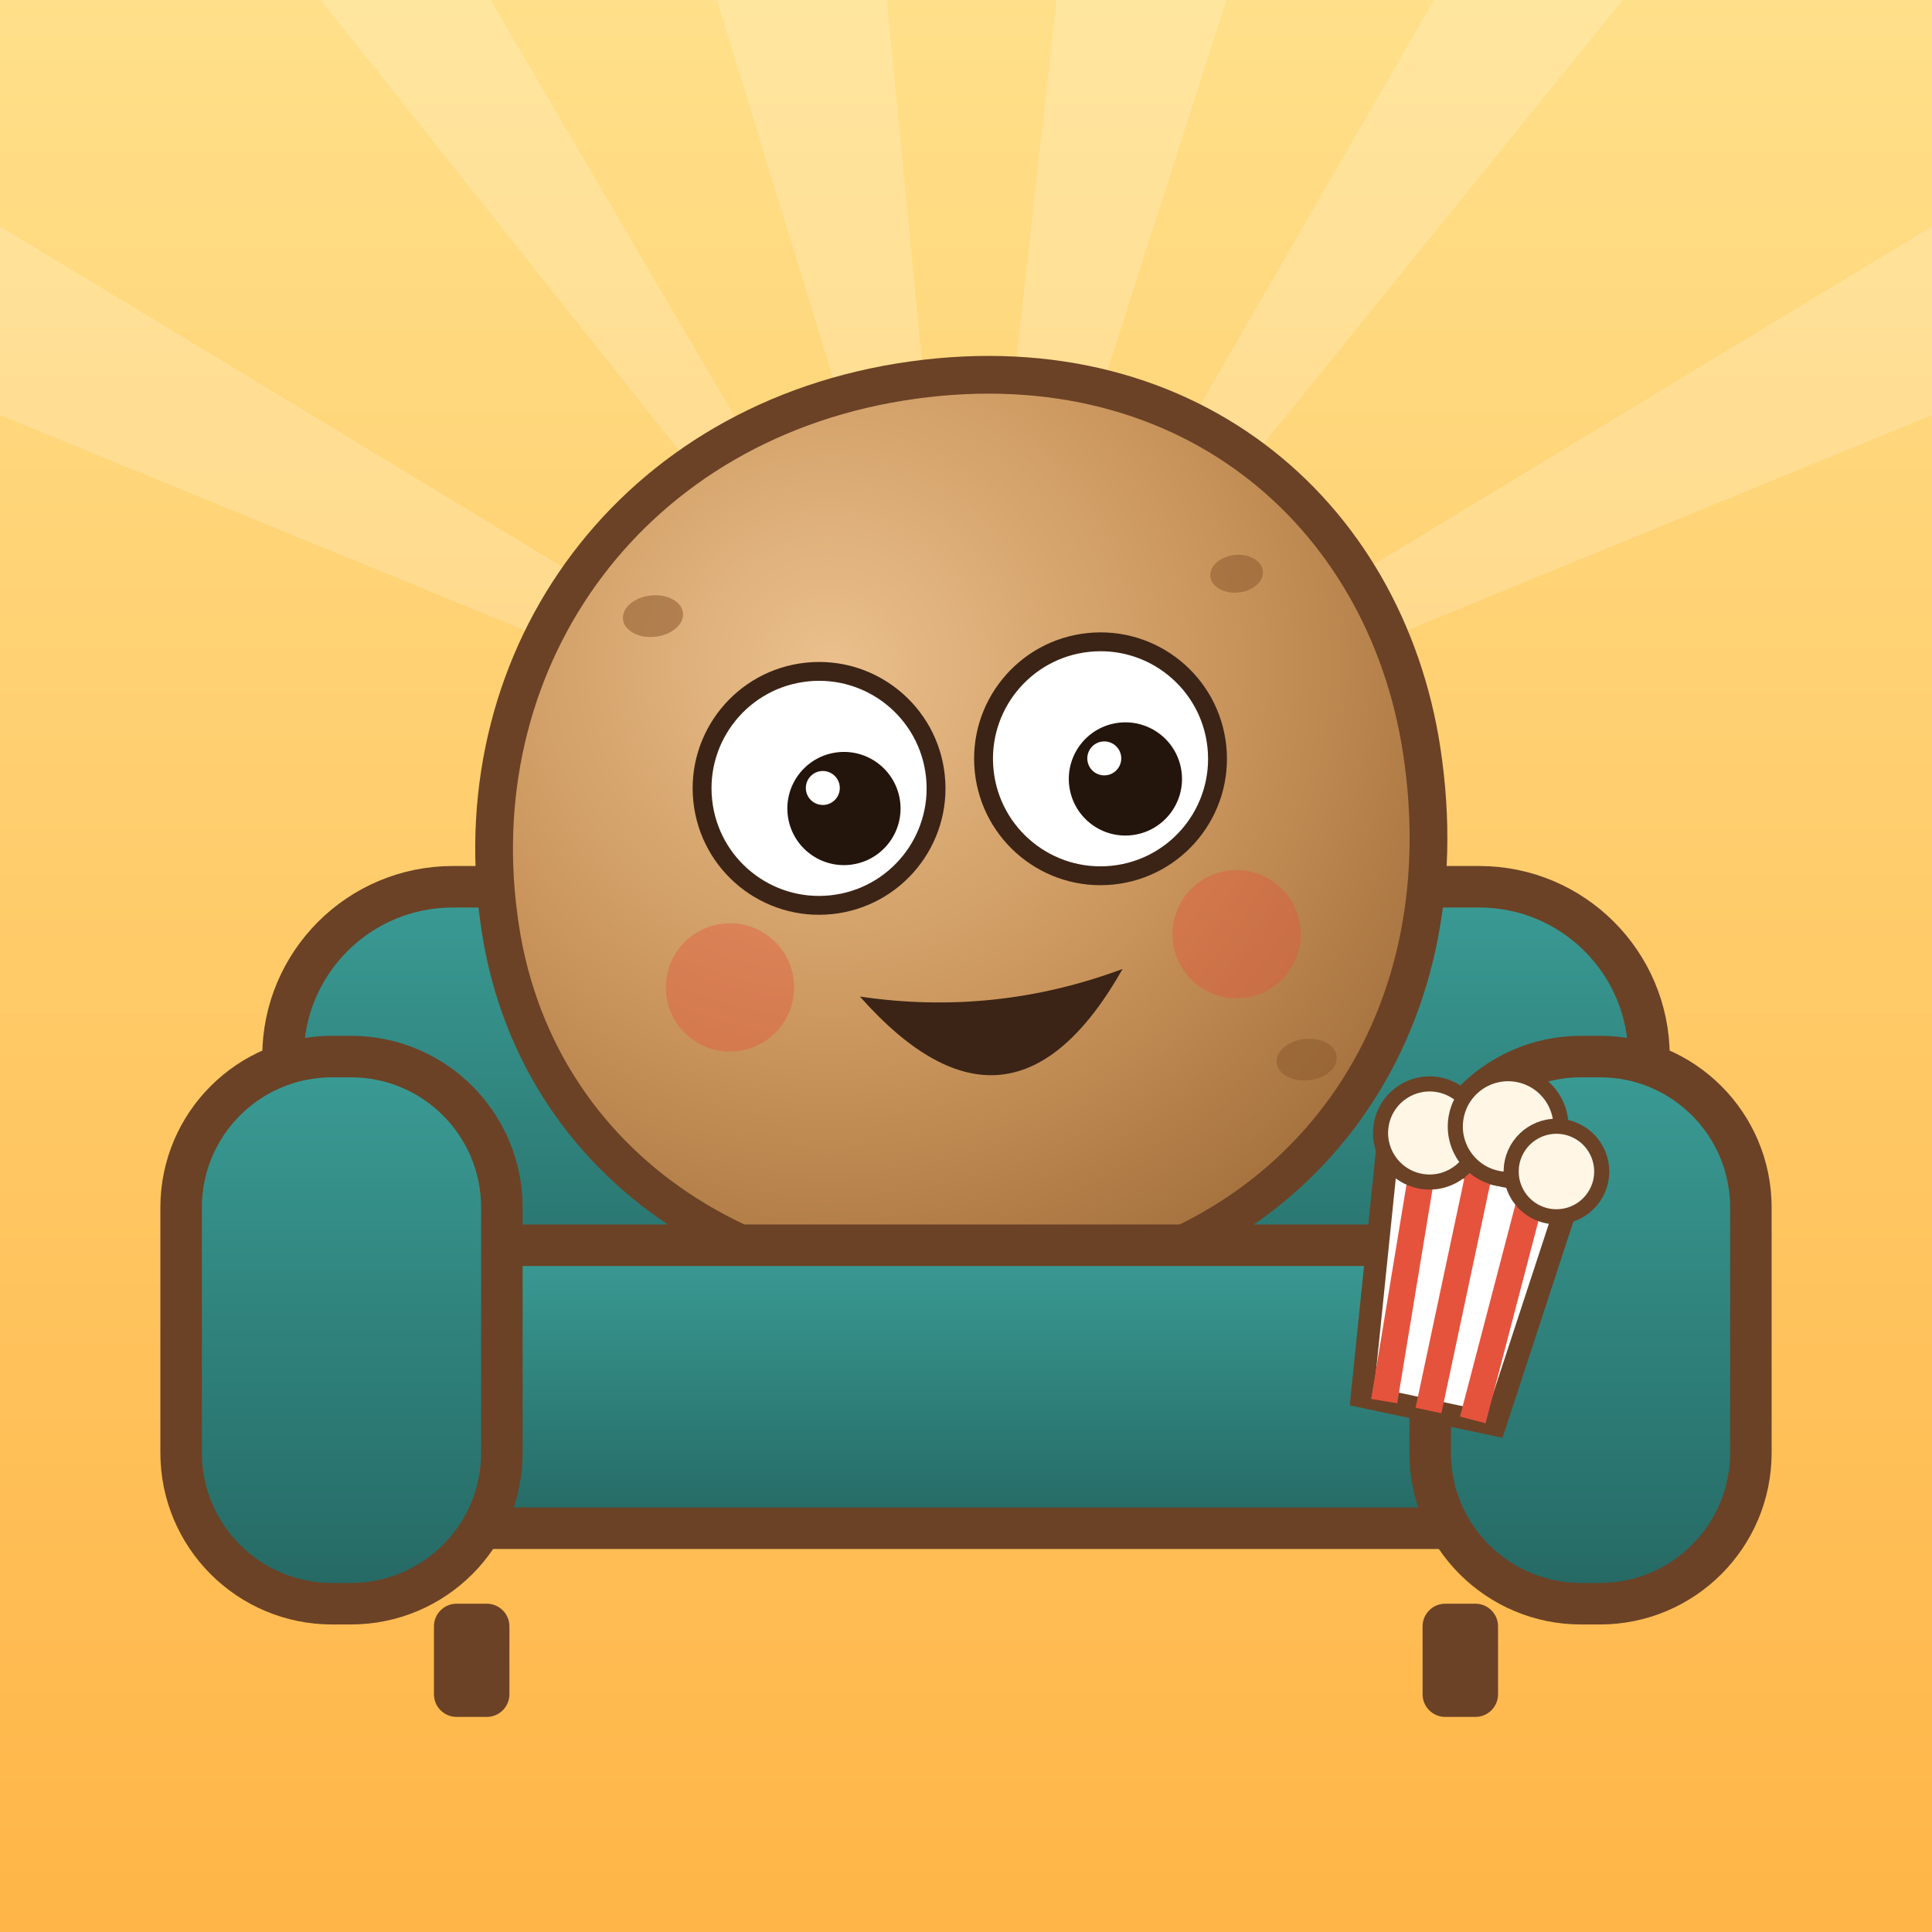
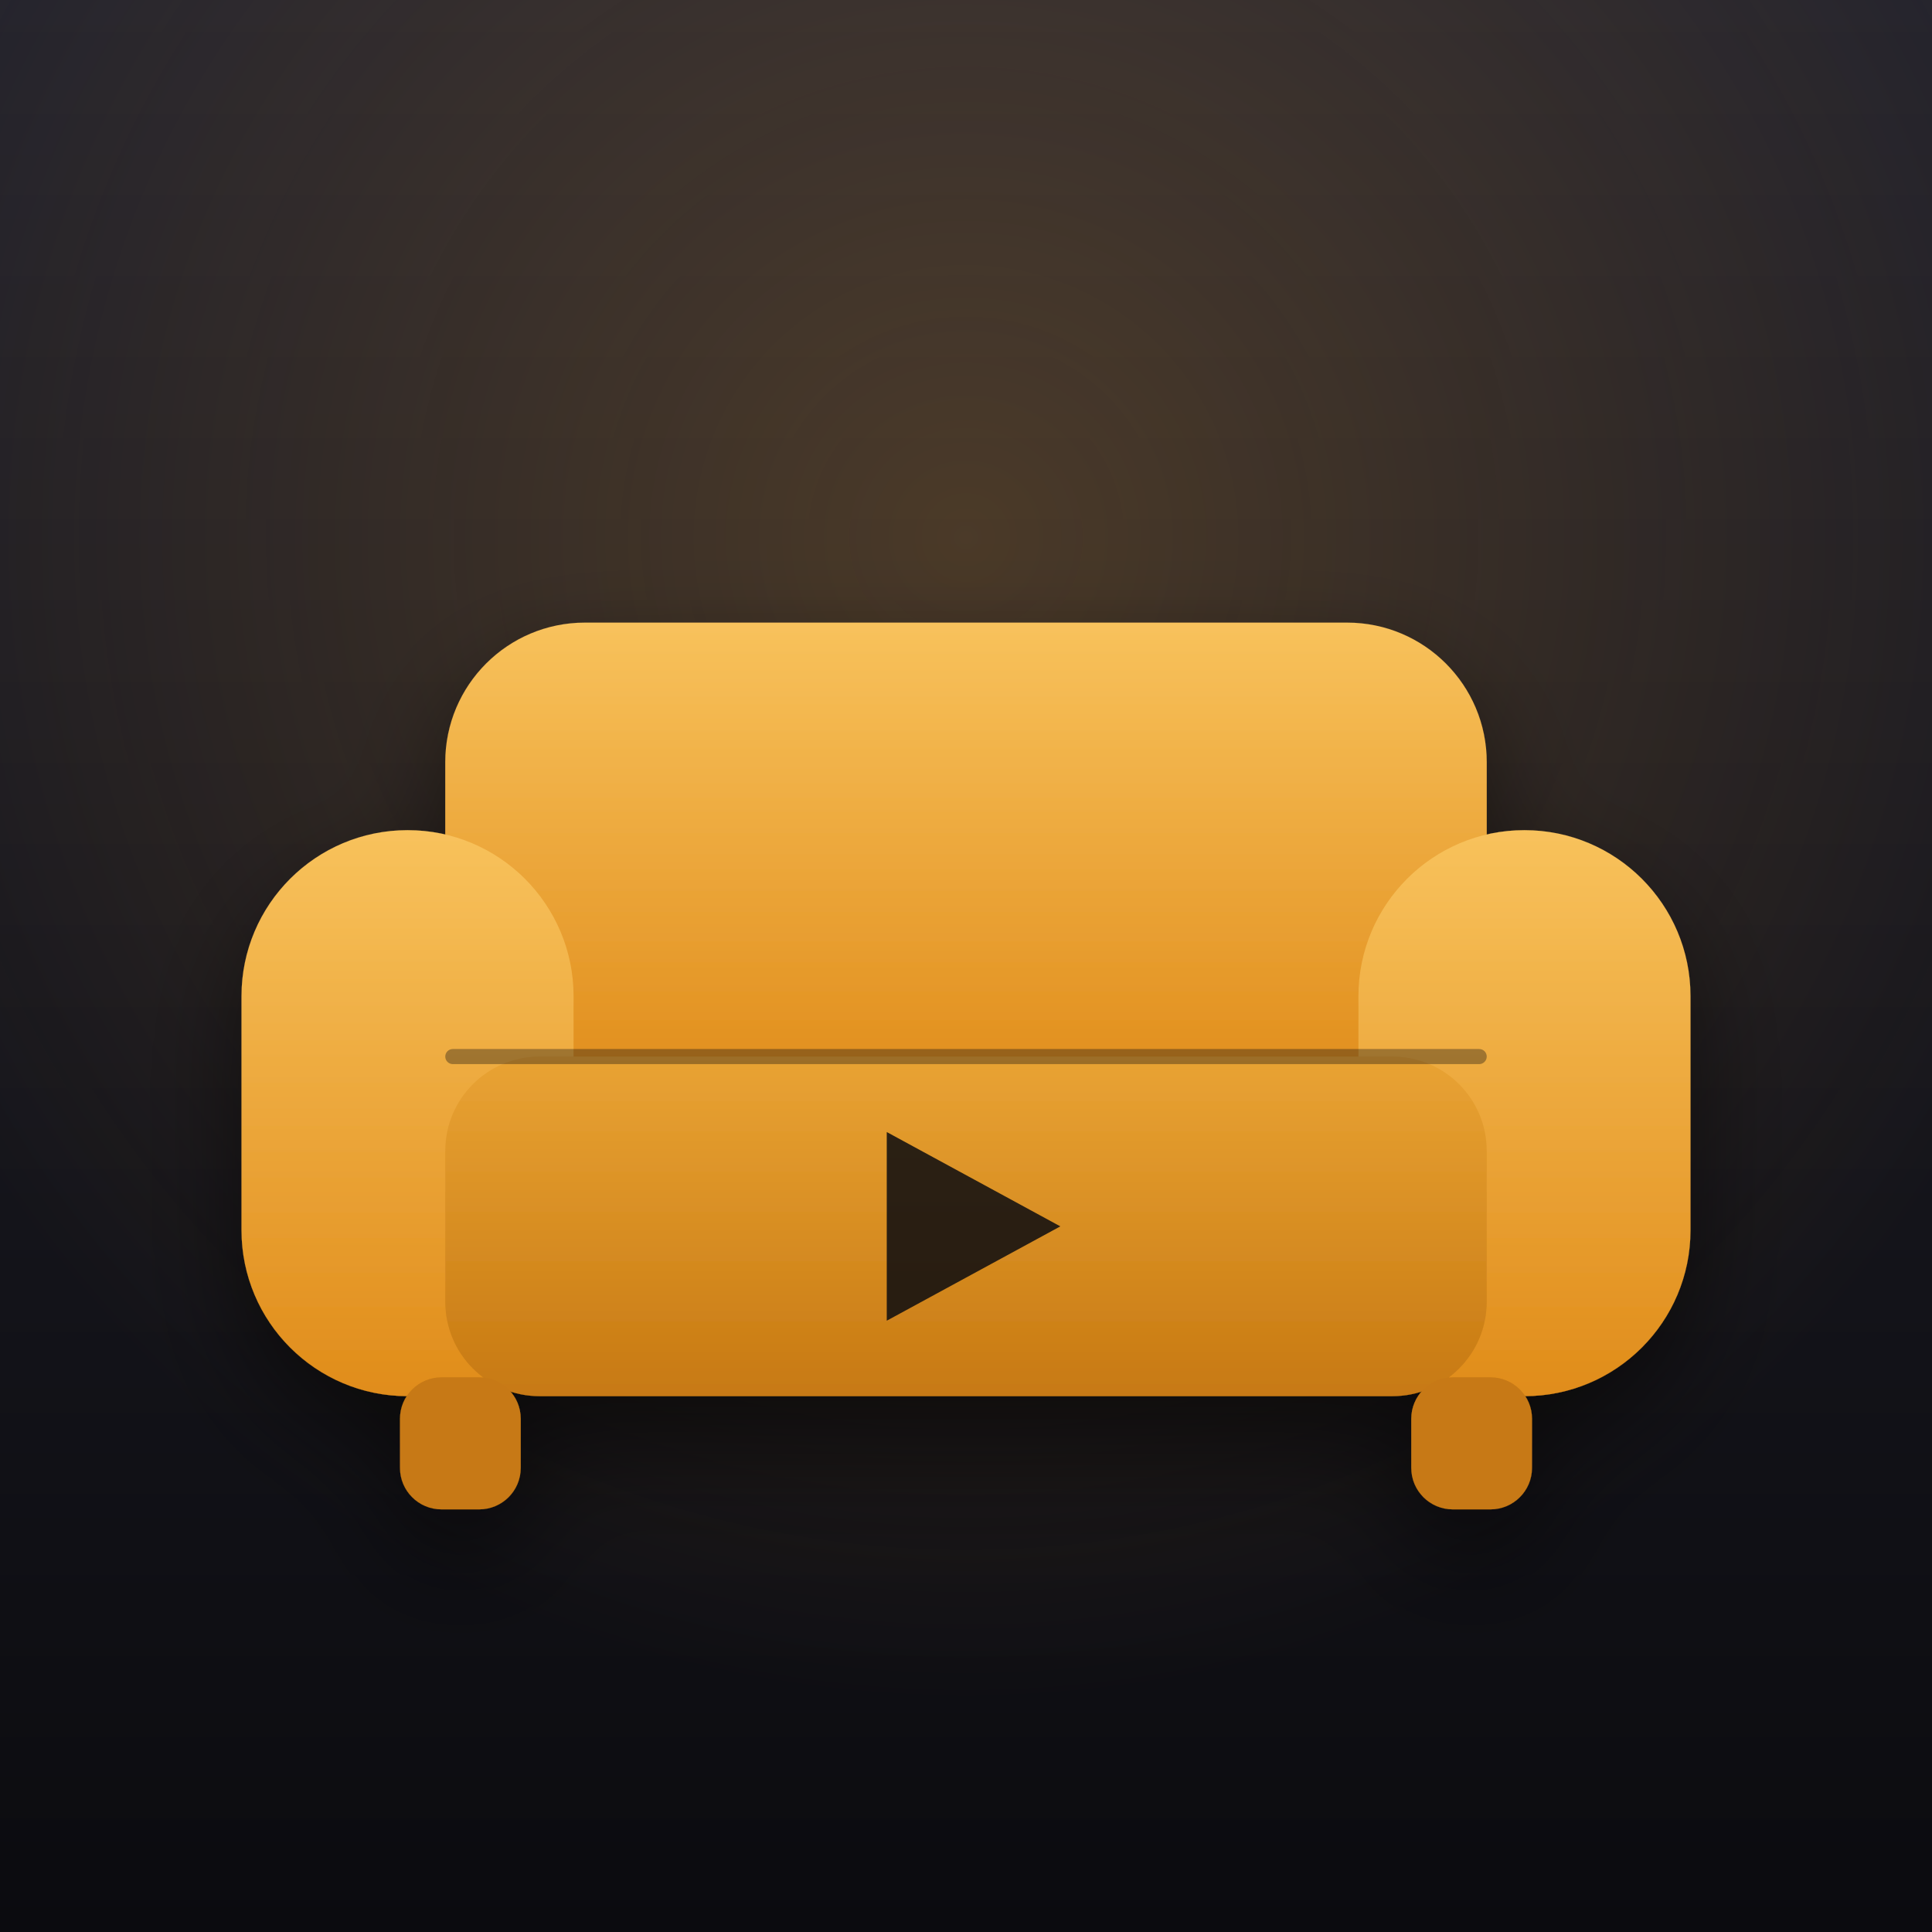
<svg xmlns="http://www.w3.org/2000/svg" viewBox="0 0 1024 1024">
  <defs>
    <linearGradient id="bg" x1="0" y1="0" x2="0" y2="1">
-       <stop offset="0" stop-color="#FFE08A" />
-       <stop offset="1" stop-color="#FFB547" />
+       <stop offset="0" stop-color="#23232D" />
+       <stop offset="1" stop-color="#0B0B0F" />
    </linearGradient>
-     <radialGradient id="spud" cx="0.38" cy="0.3" r="0.8">
-       <stop offset="0" stop-color="#EBC08C" />
-       <stop offset="0.55" stop-color="#C8935A" />
-       <stop offset="1" stop-color="#9E6A37" />
+     <radialGradient id="glow" cx="0.5" cy="0.28" r="0.6">
+       <stop offset="0" stop-color="#F0A335" stop-opacity="0.22" />
+       <stop offset="1" stop-color="#F0A335" stop-opacity="0" />
    </radialGradient>
-     <linearGradient id="couch" x1="0" y1="0" x2="0" y2="1">
-       <stop offset="0" stop-color="#3A9C95" />
-       <stop offset="1" stop-color="#256863" />
+     <linearGradient id="gold" x1="0" y1="0" x2="0" y2="1">
+       <stop offset="0" stop-color="#F8C25C" />
+       <stop offset="1" stop-color="#E08C1A" />
    </linearGradient>
+     <linearGradient id="goldDeep" x1="0" y1="0" x2="0" y2="1">
+       <stop offset="0" stop-color="#E9A334" />
+       <stop offset="1" stop-color="#C77912" />
+     </linearGradient>
+     <filter id="shadow" x="-20%" y="-20%" width="140%" height="160%">
+       <feGaussianBlur in="SourceAlpha" stdDeviation="28" />
+       <feOffset dy="26" result="b" />
+       <feComponentTransfer>
+         <feFuncA type="linear" slope="0.55" />
+       </feComponentTransfer>
+       <feMerge>
+         <feMergeNode />
+         <feMergeNode in="SourceGraphic" />
+       </feMerge>
+     </filter>
  </defs>
  <rect width="1024" height="1024" fill="url(#bg)" />
-   <g opacity="0.18" fill="#FFFFFF">
-     <path d="M512 430 L380 0 H470 Z" />
-     <path d="M512 430 L560 0 H650 Z" />
-     <path d="M512 430 L0 120 V220 Z" />
-     <path d="M512 430 L1024 120 V220 Z" />
-     <path d="M512 430 L760 0 H860 Z" />
-     <path d="M512 430 L170 0 H260 Z" />
+   <rect width="1024" height="1024" fill="url(#glow)" />
+   <g filter="url(#shadow)">
+     <rect x="236" y="330" width="552" height="250" rx="74" fill="url(#gold)" />
+     <rect x="128" y="440" width="176" height="300" rx="88" fill="url(#gold)" />
+     <rect x="720" y="440" width="176" height="300" rx="88" fill="url(#gold)" />
+     <rect x="236" y="560" width="552" height="180" rx="50" fill="url(#goldDeep)" />
+     <rect x="212" y="730" width="64" height="70" rx="22" fill="#C77912" />
+     <rect x="748" y="730" width="64" height="70" rx="22" fill="#C77912" />
  </g>
-   <rect x="150" y="470" width="724" height="260" rx="90" fill="url(#couch)" stroke="#6B4226" stroke-width="22" />
-   <g transform="translate(512 470) rotate(-6)">
-     <path d="M0 -270 C150 -275 245 -170 248 -40 C252 110 150 210 20 214 C-130 218 -245 125 -248 -10 C-252 -150 -150 -265 0 -270 Z" fill="url(#spud)" stroke="#6B4226" stroke-width="20" />
-     <ellipse cx="-150" cy="-160" rx="16" ry="11" fill="#8C5A2E" opacity="0.55" />
-     <ellipse cx="160" cy="-150" rx="14" ry="10" fill="#8C5A2E" opacity="0.55" />
-     <ellipse cx="170" cy="110" rx="16" ry="11" fill="#8C5A2E" opacity="0.55" />
-     <circle cx="-72" cy="-60" r="62" fill="#fff" stroke="#3B2416" stroke-width="10" />
-     <circle cx="78" cy="-60" r="62" fill="#fff" stroke="#3B2416" stroke-width="10" />
-     <circle cx="-60" cy="-48" r="30" fill="#24150C" />
-     <circle cx="90" cy="-48" r="30" fill="#24150C" />
-     <circle cx="-70" cy="-60" r="9" fill="#fff" />
-     <circle cx="80" cy="-60" r="9" fill="#fff" />
-     <circle cx="-130" cy="40" r="34" fill="#E5533D" opacity="0.4" />
-     <circle cx="140" cy="40" r="34" fill="#E5533D" opacity="0.4" />
-     <path d="M-62 52 Q8 70 78 52 Q8 150 -62 52 Z" fill="#3B2416" />
-   </g>
-   <rect x="190" y="660" width="644" height="150" rx="60" fill="url(#couch)" stroke="#6B4226" stroke-width="22" />
-   <rect x="96" y="560" width="170" height="290" rx="80" fill="url(#couch)" stroke="#6B4226" stroke-width="22" />
-   <rect x="758" y="560" width="170" height="290" rx="80" fill="url(#couch)" stroke="#6B4226" stroke-width="22" />
-   <rect x="230" y="850" width="40" height="60" rx="12" fill="#6B4226" />
-   <rect x="754" y="850" width="40" height="60" rx="12" fill="#6B4226" />
-   <g transform="translate(780 640) rotate(12)">
-     <path d="M-50 -20 L50 -20 L36 110 L-36 110 Z" fill="#fff" stroke="#6B4226" stroke-width="12" />
-     <path d="M-30 -20 L-24 110 M0 -20 L0 110 M30 -20 L24 110" stroke="#E5533D" stroke-width="14" />
-     <circle cx="-30" cy="-34" r="26" fill="#FFF6E6" stroke="#6B4226" stroke-width="8" />
-     <circle cx="10" cy="-46" r="28" fill="#FFF6E6" stroke="#6B4226" stroke-width="8" />
-     <circle cx="40" cy="-28" r="24" fill="#FFF6E6" stroke="#6B4226" stroke-width="8" />
-   </g>
+   <rect x="236" y="556" width="552" height="8" rx="4" fill="#0B0B0F" opacity="0.35" />
+   <path d="M470 600 L470 700 L562 650 Z" fill="#0B0B0F" opacity="0.85" />
</svg>
